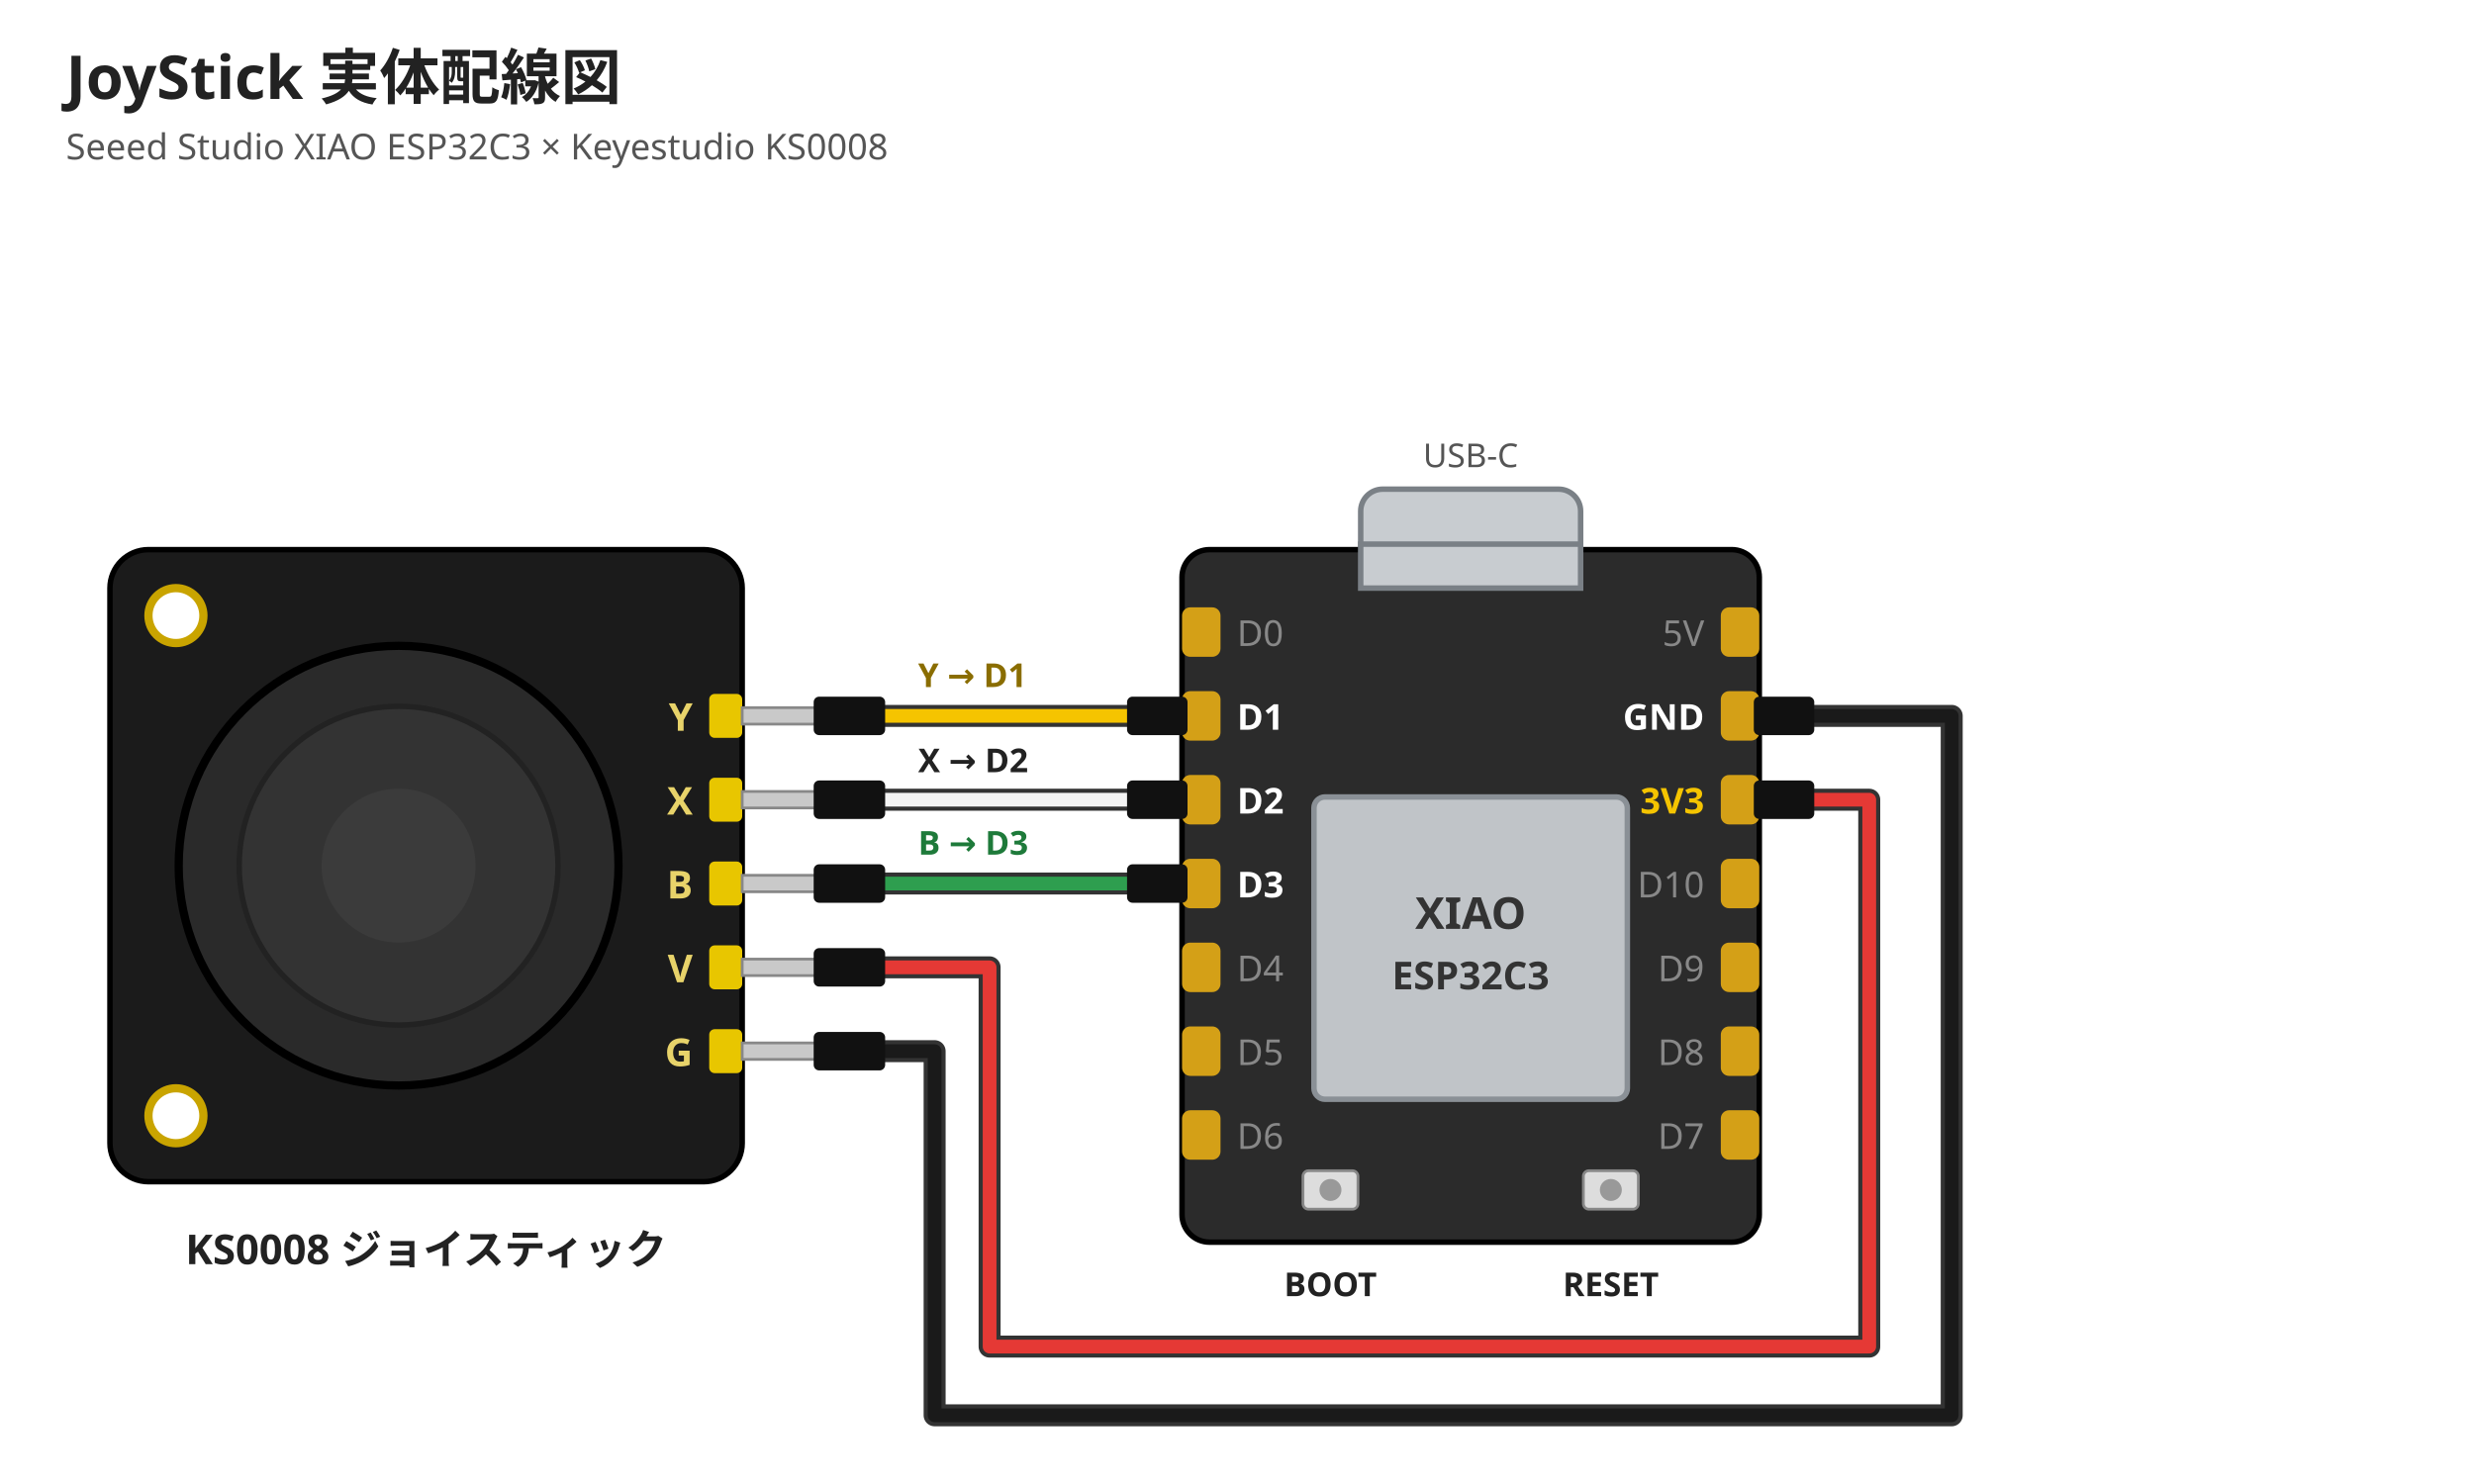
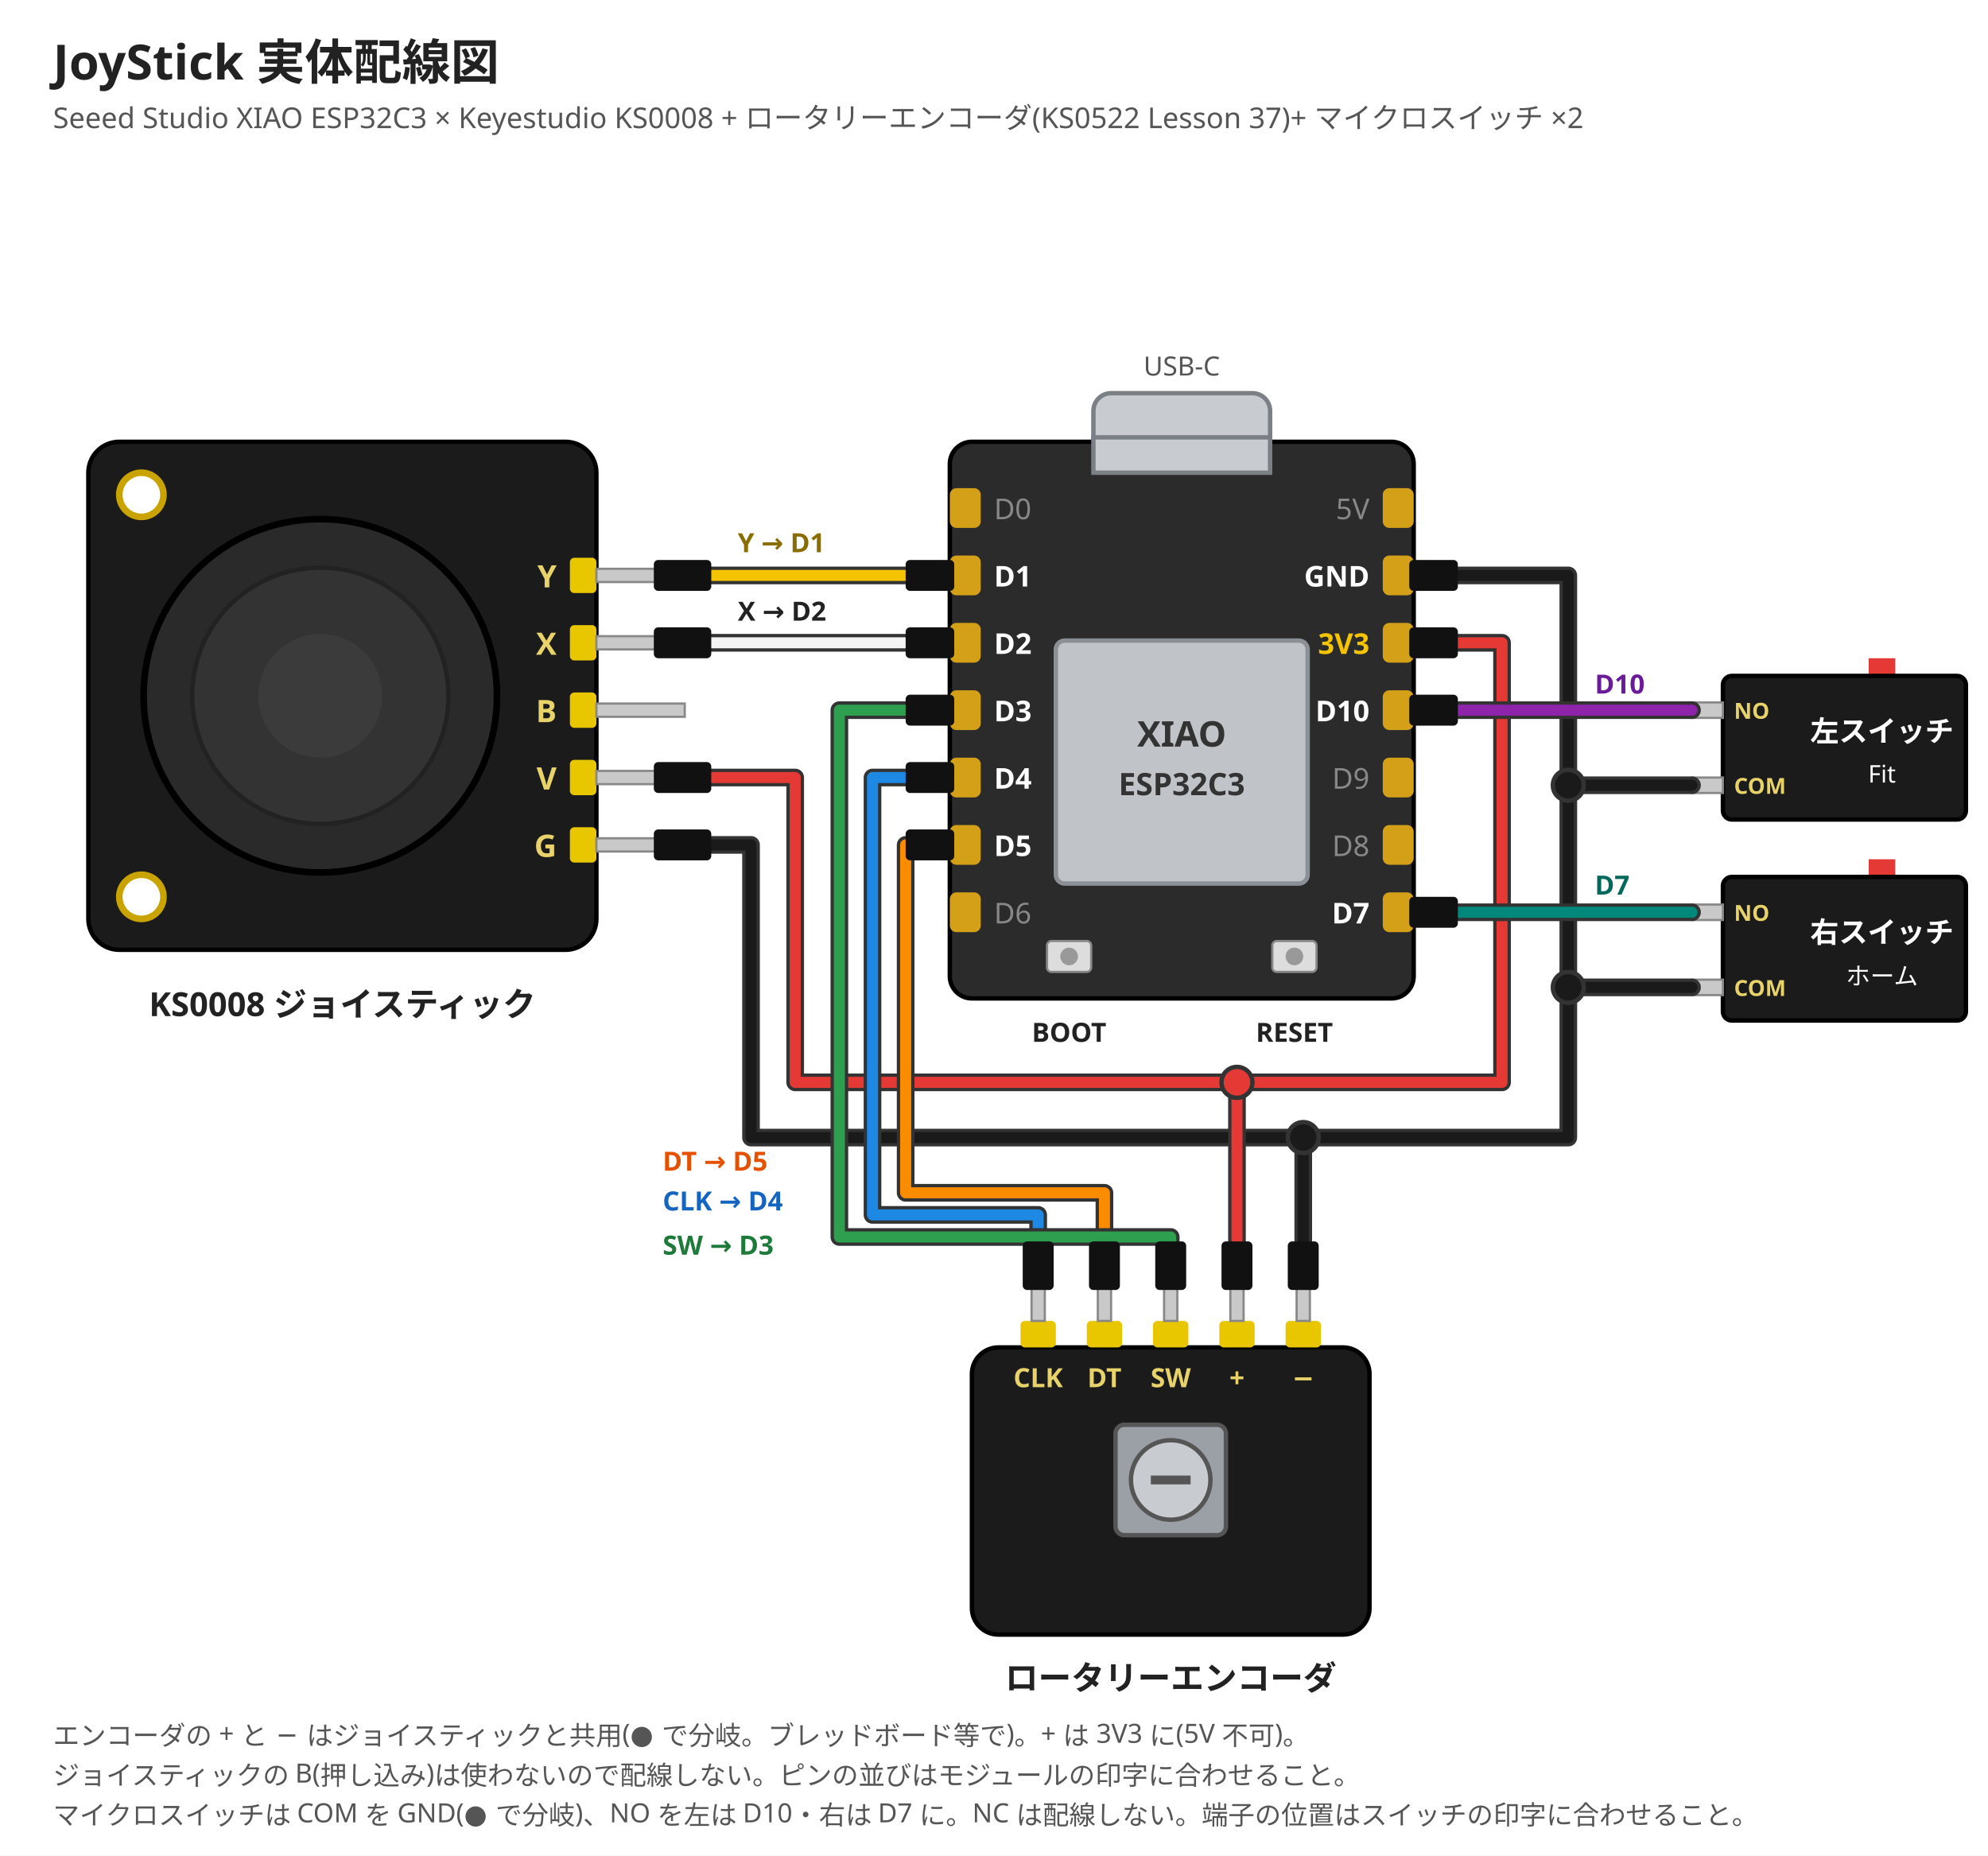
- <svg xmlns="http://www.w3.org/2000/svg" viewBox="0 0 900 540" width="900" height="540" font-family="'Noto Sans JP','Hiragino Sans','Yu Gothic','Meiryo',sans-serif">
-   <rect width="900" height="540" fill="#ffffff" />
+ <svg xmlns="http://www.w3.org/2000/svg" viewBox="0 0 900 840" width="900" height="840" font-family="'Noto Sans JP','Hiragino Sans','Yu Gothic','Meiryo',sans-serif">
+   <rect width="900" height="840" fill="#ffffff" />
  <text x="24" y="36" font-size="22" font-weight="bold" fill="#222">JoyStick 実体配線図</text>
-   <text x="24" y="58" font-size="13" fill="#555">Seeed Studio XIAO ESP32C3 × Keyestudio KS0008</text>
+   <text x="24" y="58" font-size="13" fill="#555">Seeed Studio XIAO ESP32C3 × Keyestudio KS0008 + ロータリーエンコーダ(KS0522 Lesson 37)+ マイクロスイッチ ×2</text>
  <rect x="40" y="200" width="230" height="230" rx="14" fill="#1b1b1b" stroke="#000" stroke-width="2" />
  <circle cx="64" cy="224" r="10" fill="#fff" stroke="#c9a400" stroke-width="3" />
  <circle cx="64" cy="406" r="10" fill="#fff" stroke="#c9a400" stroke-width="3" />
  <circle cx="145" cy="315" r="80" fill="#2a2a2a" stroke="#000" stroke-width="3" />
  <circle cx="145" cy="315" r="58" fill="#333" stroke="#222" stroke-width="2" />
  <circle cx="145" cy="315" r="28" fill="#3b3b3b" />
  <g fill="#e8c600">
    <rect x="258" y="252.5" width="12" height="16" rx="2" />
    <rect x="258" y="283" width="12" height="16" rx="2" />
    <rect x="258" y="313.5" width="12" height="16" rx="2" />
    <rect x="258" y="344" width="12" height="16" rx="2" />
    <rect x="258" y="374.5" width="12" height="16" rx="2" />
  </g>
  <g fill="#c9c9c9" stroke="#888">
    <rect x="270" y="257.5" width="40" height="6" />
    <rect x="270" y="288" width="40" height="6" />
    <rect x="270" y="318.5" width="40" height="6" />
    <rect x="270" y="349" width="40" height="6" />
    <rect x="270" y="379.5" width="40" height="6" />
  </g>
  <g font-size="14" font-weight="bold" fill="#e8d36a" dominant-baseline="central" text-anchor="end">
    <text x="252" y="260.5">Y</text>
    <text x="252" y="291">X</text>
    <text x="252" y="321.5">B</text>
    <text x="252" y="352">V</text>
    <text x="252" y="382.5">G</text>
  </g>
  <text x="155" y="460" font-size="15" font-weight="bold" fill="#222" text-anchor="middle">KS0008 ジョイスティック</text>
  <rect x="495" y="178" width="80" height="36" rx="8" fill="#c8ccd0" stroke="#7a8086" stroke-width="2" />
  <text x="535" y="170" font-size="12" fill="#555" text-anchor="middle">USB-C</text>
  <rect x="430" y="200" width="210" height="252" rx="10" fill="#2b2b2b" stroke="#000" stroke-width="2" />
  <rect x="495" y="198" width="80" height="16" fill="#c8ccd0" stroke="#7a8086" stroke-width="2" />
  <g>
    <rect x="474" y="426" width="20" height="14" rx="2" fill="#ddd" stroke="#888" />
    <circle cx="484" cy="433" r="4" fill="#999" />
    <rect x="576" y="426" width="20" height="14" rx="2" fill="#ddd" stroke="#888" />
    <circle cx="586" cy="433" r="4" fill="#999" />
  </g>
  <g font-size="12" font-weight="bold" fill="#222" text-anchor="middle" dominant-baseline="central">
    <text x="484" y="467">BOOT</text>
    <text x="586" y="467">RESET</text>
  </g>
  <rect x="478" y="290" width="114" height="110" rx="4" fill="#c0c4c8" stroke="#8a9096" stroke-width="2" />
  <text x="535" y="338" font-size="16" font-weight="bold" fill="#333" text-anchor="middle">XIAO</text>
  <text x="535" y="360" font-size="14" font-weight="bold" fill="#333" text-anchor="middle">ESP32C3</text>
  <g fill="#d4a017">
    <rect x="430" y="221" width="14" height="18" rx="3" />
    <rect x="430" y="251.5" width="14" height="18" rx="3" />
    <rect x="430" y="282" width="14" height="18" rx="3" />
    <rect x="430" y="312.5" width="14" height="18" rx="3" />
    <rect x="430" y="343" width="14" height="18" rx="3" />
    <rect x="430" y="373.5" width="14" height="18" rx="3" />
    <rect x="430" y="404" width="14" height="18" rx="3" />
    <rect x="626" y="221" width="14" height="18" rx="3" />
    <rect x="626" y="251.5" width="14" height="18" rx="3" />
    <rect x="626" y="282" width="14" height="18" rx="3" />
    <rect x="626" y="312.5" width="14" height="18" rx="3" />
    <rect x="626" y="343" width="14" height="18" rx="3" />
    <rect x="626" y="373.5" width="14" height="18" rx="3" />
    <rect x="626" y="404" width="14" height="18" rx="3" />
  </g>
  <g font-size="13" dominant-baseline="central" fill="#888">
    <text x="450" y="230">D0</text>
    <text x="450" y="260.5" fill="#fff" font-weight="bold">D1</text>
    <text x="450" y="291" fill="#fff" font-weight="bold">D2</text>
    <text x="450" y="321.5" fill="#fff" font-weight="bold">D3</text>
-     <text x="450" y="352">D4</text>
-     <text x="450" y="382.5">D5</text>
+     <text x="450" y="352" fill="#fff" font-weight="bold">D4</text>
+     <text x="450" y="382.5" fill="#fff" font-weight="bold">D5</text>
    <text x="450" y="413">D6</text>
  </g>
  <g font-size="13" dominant-baseline="central" fill="#888" text-anchor="end">
    <text x="620" y="230">5V</text>
    <text x="620" y="260.5" fill="#fff" font-weight="bold">GND</text>
    <text x="620" y="291" fill="#f5c400" font-weight="bold">3V3</text>
-     <text x="620" y="321.5">D10</text>
+     <text x="620" y="321.5" fill="#fff" font-weight="bold">D10</text>
    <text x="620" y="352">D9</text>
    <text x="620" y="382.5">D8</text>
-     <text x="620" y="413">D7</text>
+     <text x="620" y="413" fill="#fff" font-weight="bold">D7</text>
  </g>
  <g fill="none" stroke-linejoin="round" stroke-linecap="round">
    <g stroke="#333" stroke-width="8">
      <path d="M 310 260.5 H 420" />
      <path d="M 310 291 H 420" />
-       <path d="M 310 321.5 H 420" />
      <path d="M 310 352 H 360 V 490 H 680 V 291 H 650" />
      <path d="M 310 382.5 H 340 V 515 H 710 V 260.5 H 650" />
    </g>
    <path d="M 310 260.5 H 420" stroke="#f5c400" stroke-width="5" />
    <path d="M 310 291 H 420" stroke="#f4f4f4" stroke-width="5" />
-     <path d="M 310 321.5 H 420" stroke="#2e9e4f" stroke-width="5" />
    <path d="M 310 352 H 360 V 490 H 680 V 291 H 650" stroke="#e53935" stroke-width="5" />
    <path d="M 310 382.5 H 340 V 515 H 710 V 260.5 H 650" stroke="#1a1a1a" stroke-width="5" />
  </g>
  <g fill="#111">
    <rect x="296" y="253.5" width="26" height="14" rx="2" />
    <rect x="296" y="284" width="26" height="14" rx="2" />
-     <rect x="296" y="314.5" width="26" height="14" rx="2" />
    <rect x="296" y="345" width="26" height="14" rx="2" />
    <rect x="296" y="375.5" width="26" height="14" rx="2" />
    <rect x="410" y="253.5" width="22" height="14" rx="2" />
    <rect x="410" y="284" width="22" height="14" rx="2" />
-     <rect x="410" y="314.5" width="22" height="14" rx="2" />
    <rect x="638" y="253.5" width="22" height="14" rx="2" />
    <rect x="638" y="284" width="22" height="14" rx="2" />
  </g>
  <g font-size="12" font-weight="bold">
    <text x="334" y="250" fill="#8a6d00">Y → D1</text>
    <text x="334" y="281" fill="#222">X → D2</text>
-     <text x="334" y="311" fill="#1e7a3a">B → D3</text>
+   </g>
+   <rect x="440" y="610" width="180" height="130" rx="12" fill="#1b1b1b" stroke="#000" stroke-width="2" />
+   <rect x="505" y="645" width="50" height="50" rx="4" fill="#9aa0a6" stroke="#555" stroke-width="2" />
+   <circle cx="530" cy="670" r="18" fill="#c8ccd0" stroke="#555" stroke-width="2" />
+   <path d="M 521 670 H 539" stroke="#555" stroke-width="4" />
+   <g fill="#e8c600">
+     <rect x="462" y="598" width="16" height="12" rx="2" />
+     <rect x="492" y="598" width="16" height="12" rx="2" />
+     <rect x="522" y="598" width="16" height="12" rx="2" />
+     <rect x="552" y="598" width="16" height="12" rx="2" />
+     <rect x="582" y="598" width="16" height="12" rx="2" />
+   </g>
+   <g fill="#c9c9c9" stroke="#888">
+     <rect x="467" y="575" width="6" height="23" />
+     <rect x="497" y="575" width="6" height="23" />
+     <rect x="527" y="575" width="6" height="23" />
+     <rect x="557" y="575" width="6" height="23" />
+     <rect x="587" y="575" width="6" height="23" />
+   </g>
+   <g font-size="12" font-weight="bold" fill="#e8d36a" text-anchor="middle">
+     <text x="470" y="628">CLK</text>
+     <text x="500" y="628">DT</text>
+     <text x="530" y="628">SW</text>
+     <text x="560" y="628">+</text>
+     <text x="590" y="628">−</text>
+   </g>
+   <text x="530" y="765" font-size="15" font-weight="bold" fill="#222" text-anchor="middle">ロータリーエンコーダ</text>
+   <text x="24" y="790" font-size="12" fill="#555">エンコーダの + と − はジョイスティックと共用(● で分岐。ブレッドボード等で)。+ は 3V3 に(5V 不可)。</text>
+   <text x="24" y="808" font-size="12" fill="#555">ジョイスティックの B(押し込み)は使わないので配線しない。ピンの並びはモジュールの印字に合わせること。</text>
+   <text x="24" y="826" font-size="12" fill="#555">マイクロスイッチは COM を GND(● で分岐)、NO を左は D10・右は D7 に。NC は配線しない。端子の位置はスイッチの印字に合わせること。</text>
+   <g fill="none" stroke-linejoin="round" stroke-linecap="round">
+     <g stroke="#333" stroke-width="8">
+       <path d="M 420 352 H 395 V 550 H 470 V 570" />
+       <path d="M 420 382.5 H 410 V 540 H 500 V 570" />
+       <path d="M 560 490 V 570" />
+       <path d="M 590 515 V 570" />
+     </g>
+     <path d="M 420 352 H 395 V 550 H 470 V 570" stroke="#1e88e5" stroke-width="5" />
+     <path d="M 420 382.5 H 410 V 540 H 500 V 570" stroke="#fb8c00" stroke-width="5" />
+     <path d="M 560 490 V 570" stroke="#e53935" stroke-width="5" />
+     <path d="M 590 515 V 570" stroke="#1a1a1a" stroke-width="5" />
+     <path d="M 420 321.5 H 380 V 560 H 530 V 570" stroke="#333" stroke-width="8" />
+     <path d="M 420 321.5 H 380 V 560 H 530 V 570" stroke="#2e9e4f" stroke-width="5" />
+   </g>
+   <circle cx="560" cy="490" r="7" fill="#e53935" stroke="#333" stroke-width="2" />
+   <circle cx="590" cy="515" r="7" fill="#1a1a1a" stroke="#333" stroke-width="2" />
+   <g fill="#111">
+     <rect x="410" y="314.5" width="22" height="14" rx="2" />
+     <rect x="410" y="345" width="22" height="14" rx="2" />
+     <rect x="410" y="375.5" width="22" height="14" rx="2" />
+     <rect x="463" y="562" width="14" height="22" rx="2" />
+     <rect x="493" y="562" width="14" height="22" rx="2" />
+     <rect x="523" y="562" width="14" height="22" rx="2" />
+     <rect x="553" y="562" width="14" height="22" rx="2" />
+     <rect x="583" y="562" width="14" height="22" rx="2" />
+   </g>
+   <g font-size="12" font-weight="bold">
+     <text x="300" y="548" fill="#1565c0">CLK → D4</text>
+     <text x="300" y="530" fill="#e65100">DT → D5</text>
+     <text x="300" y="568" fill="#1e7a3a">SW → D3</text>
+   </g>
+   <g>
+     <rect x="846" y="298" width="12" height="8" fill="#e53935" />
+     <rect x="780" y="306" width="110" height="65" rx="4" fill="#1b1b1b" stroke="#000" stroke-width="2" />
+     <rect x="846" y="389" width="12" height="8" fill="#e53935" />
+     <rect x="780" y="397" width="110" height="65" rx="4" fill="#1b1b1b" stroke="#000" stroke-width="2" />
+   </g>
+   <g fill="#c9c9c9" stroke="#888">
+     <rect x="766" y="318" width="14" height="7" />
+     <rect x="766" y="352" width="14" height="7" />
+     <rect x="766" y="409.5" width="14" height="7" />
+     <rect x="766" y="443.5" width="14" height="7" />
+   </g>
+   <g font-size="10" font-weight="bold" fill="#e8d36a" dominant-baseline="central">
+     <text x="785" y="321.5">NO</text>
+     <text x="785" y="355.5">COM</text>
+     <text x="785" y="413">NO</text>
+     <text x="785" y="447">COM</text>
+   </g>
+   <g fill="#fff" text-anchor="middle" dominant-baseline="central">
+     <text x="852" y="330" font-size="13" font-weight="bold">左スイッチ</text>
+     <text x="852" y="350" font-size="11">Fit</text>
+     <text x="852" y="421" font-size="13" font-weight="bold">右スイッチ</text>
+     <text x="852" y="441" font-size="11">ホーム</text>
+   </g>
+   <g fill="none" stroke-linejoin="round" stroke-linecap="round">
+     <g stroke="#333" stroke-width="8">
+       <path d="M 710 355.5 H 766" />
+       <path d="M 710 447 H 766" />
+       <path d="M 650 321.5 H 766" />
+       <path d="M 650 413 H 766" />
+     </g>
+     <path d="M 710 355.5 H 766" stroke="#1a1a1a" stroke-width="5" />
+     <path d="M 710 447 H 766" stroke="#1a1a1a" stroke-width="5" />
+     <path d="M 650 321.5 H 766" stroke="#8e24aa" stroke-width="5" />
+     <path d="M 650 413 H 766" stroke="#00897b" stroke-width="5" />
+   </g>
+   <circle cx="710" cy="355.5" r="7" fill="#1a1a1a" stroke="#333" stroke-width="2" />
+   <circle cx="710" cy="447" r="7" fill="#1a1a1a" stroke="#333" stroke-width="2" />
+   <g fill="#111">
+     <rect x="638" y="314.5" width="22" height="14" rx="2" />
+     <rect x="638" y="406" width="22" height="14" rx="2" />
+   </g>
+   <g font-size="12" font-weight="bold">
+     <text x="722" y="314" fill="#6a1b9a">D10</text>
+     <text x="722" y="405" fill="#00695c">D7</text>
  </g>
</svg>
